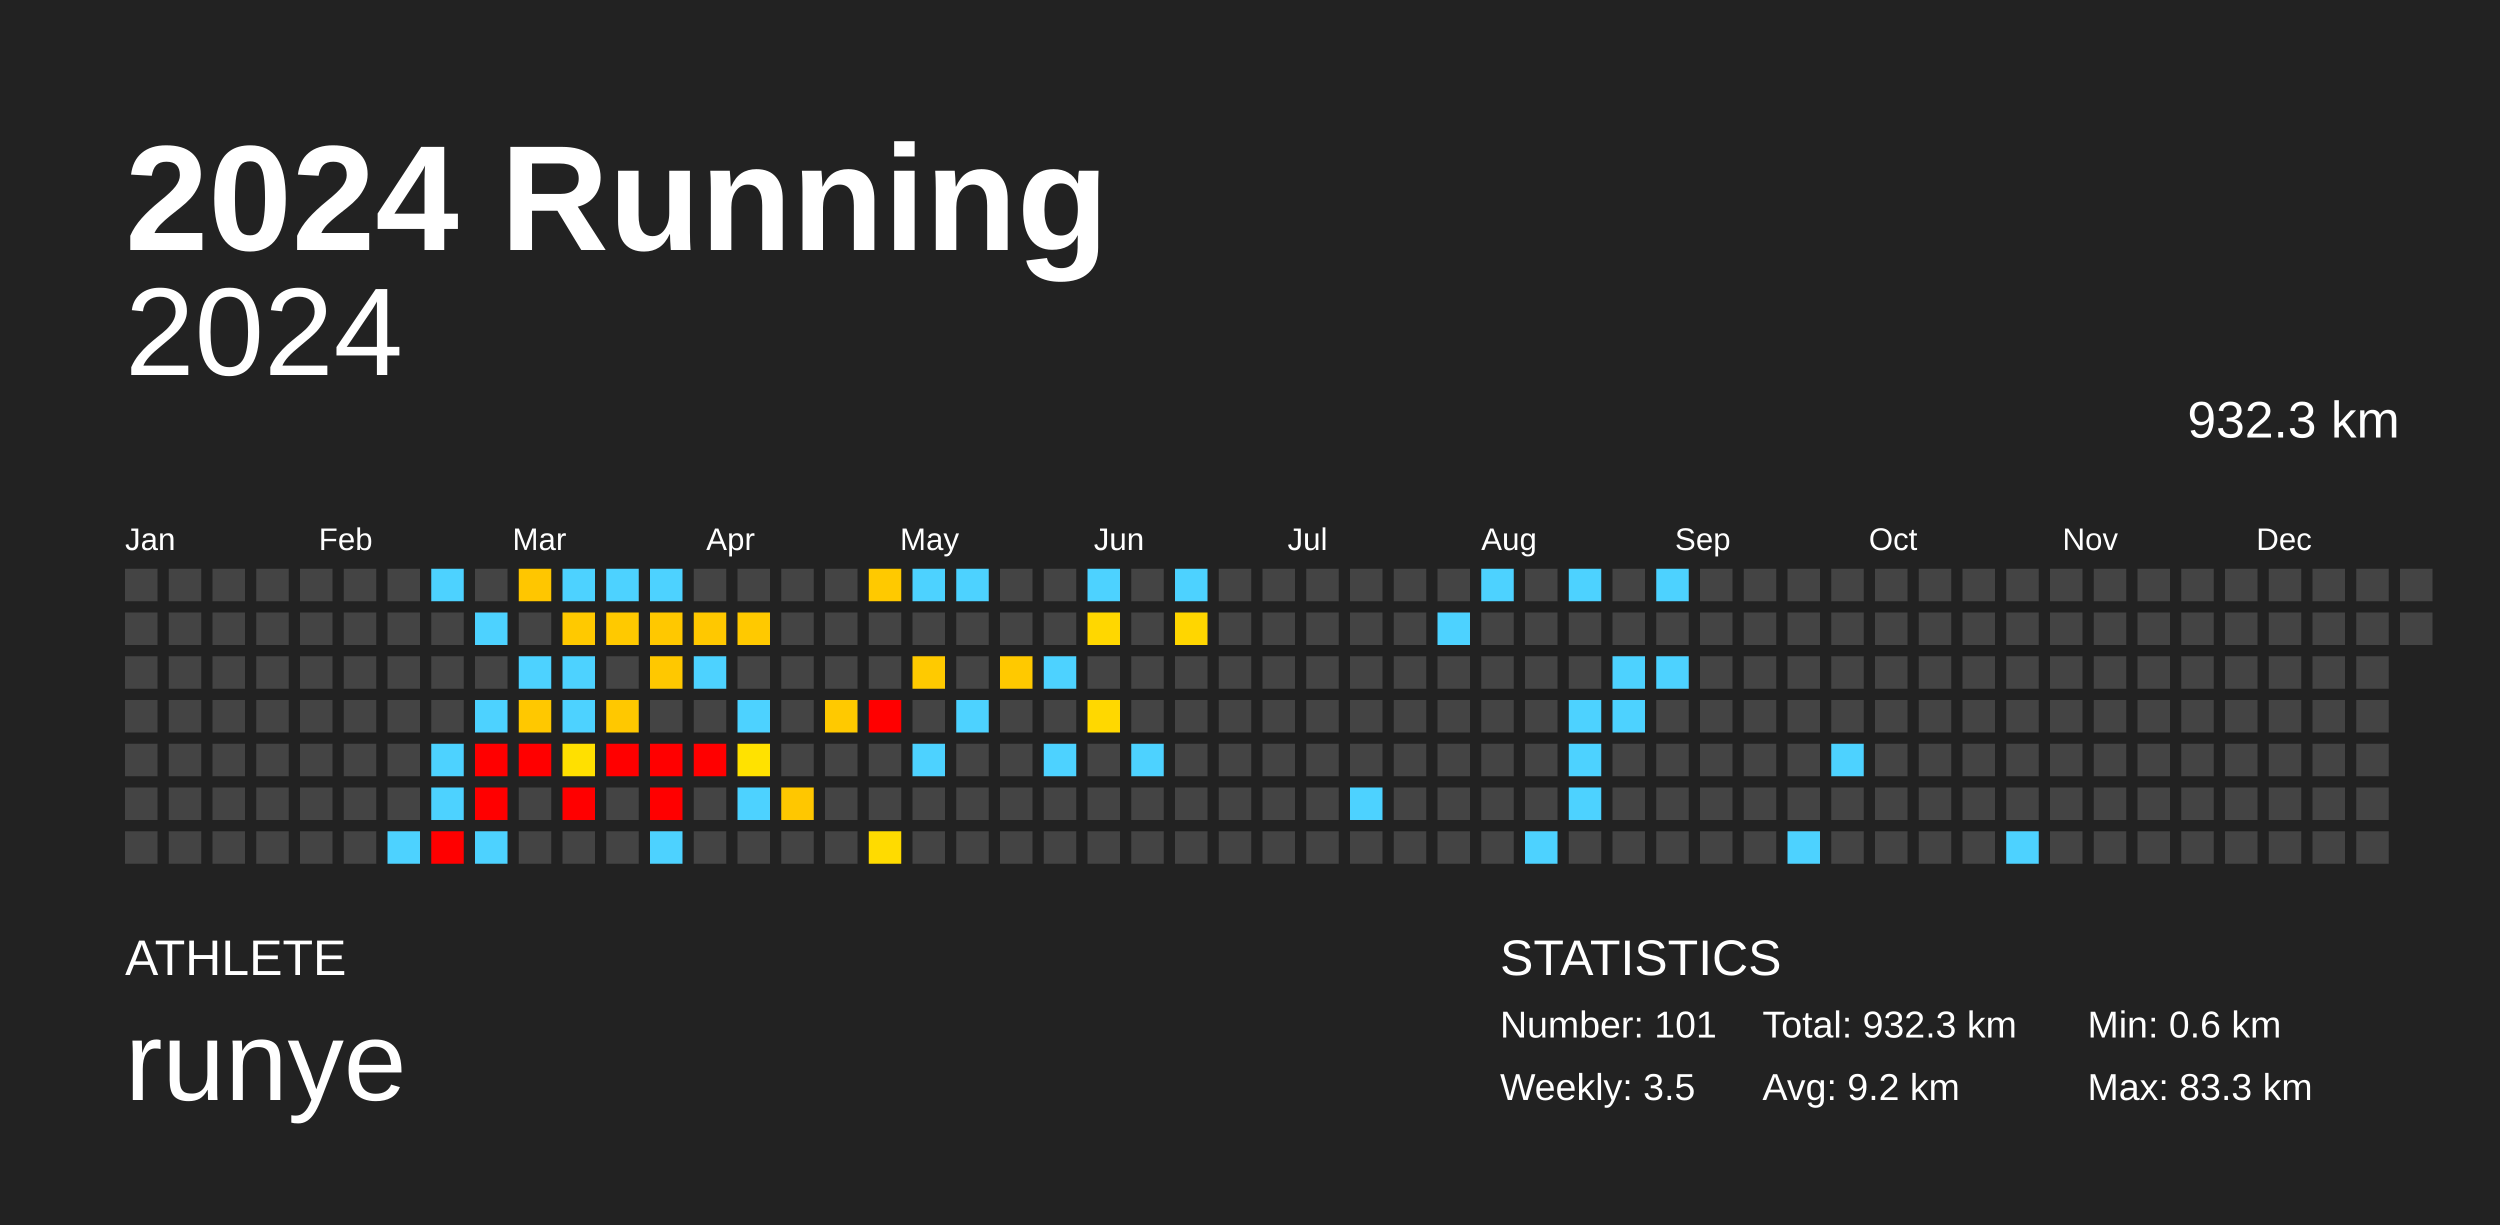
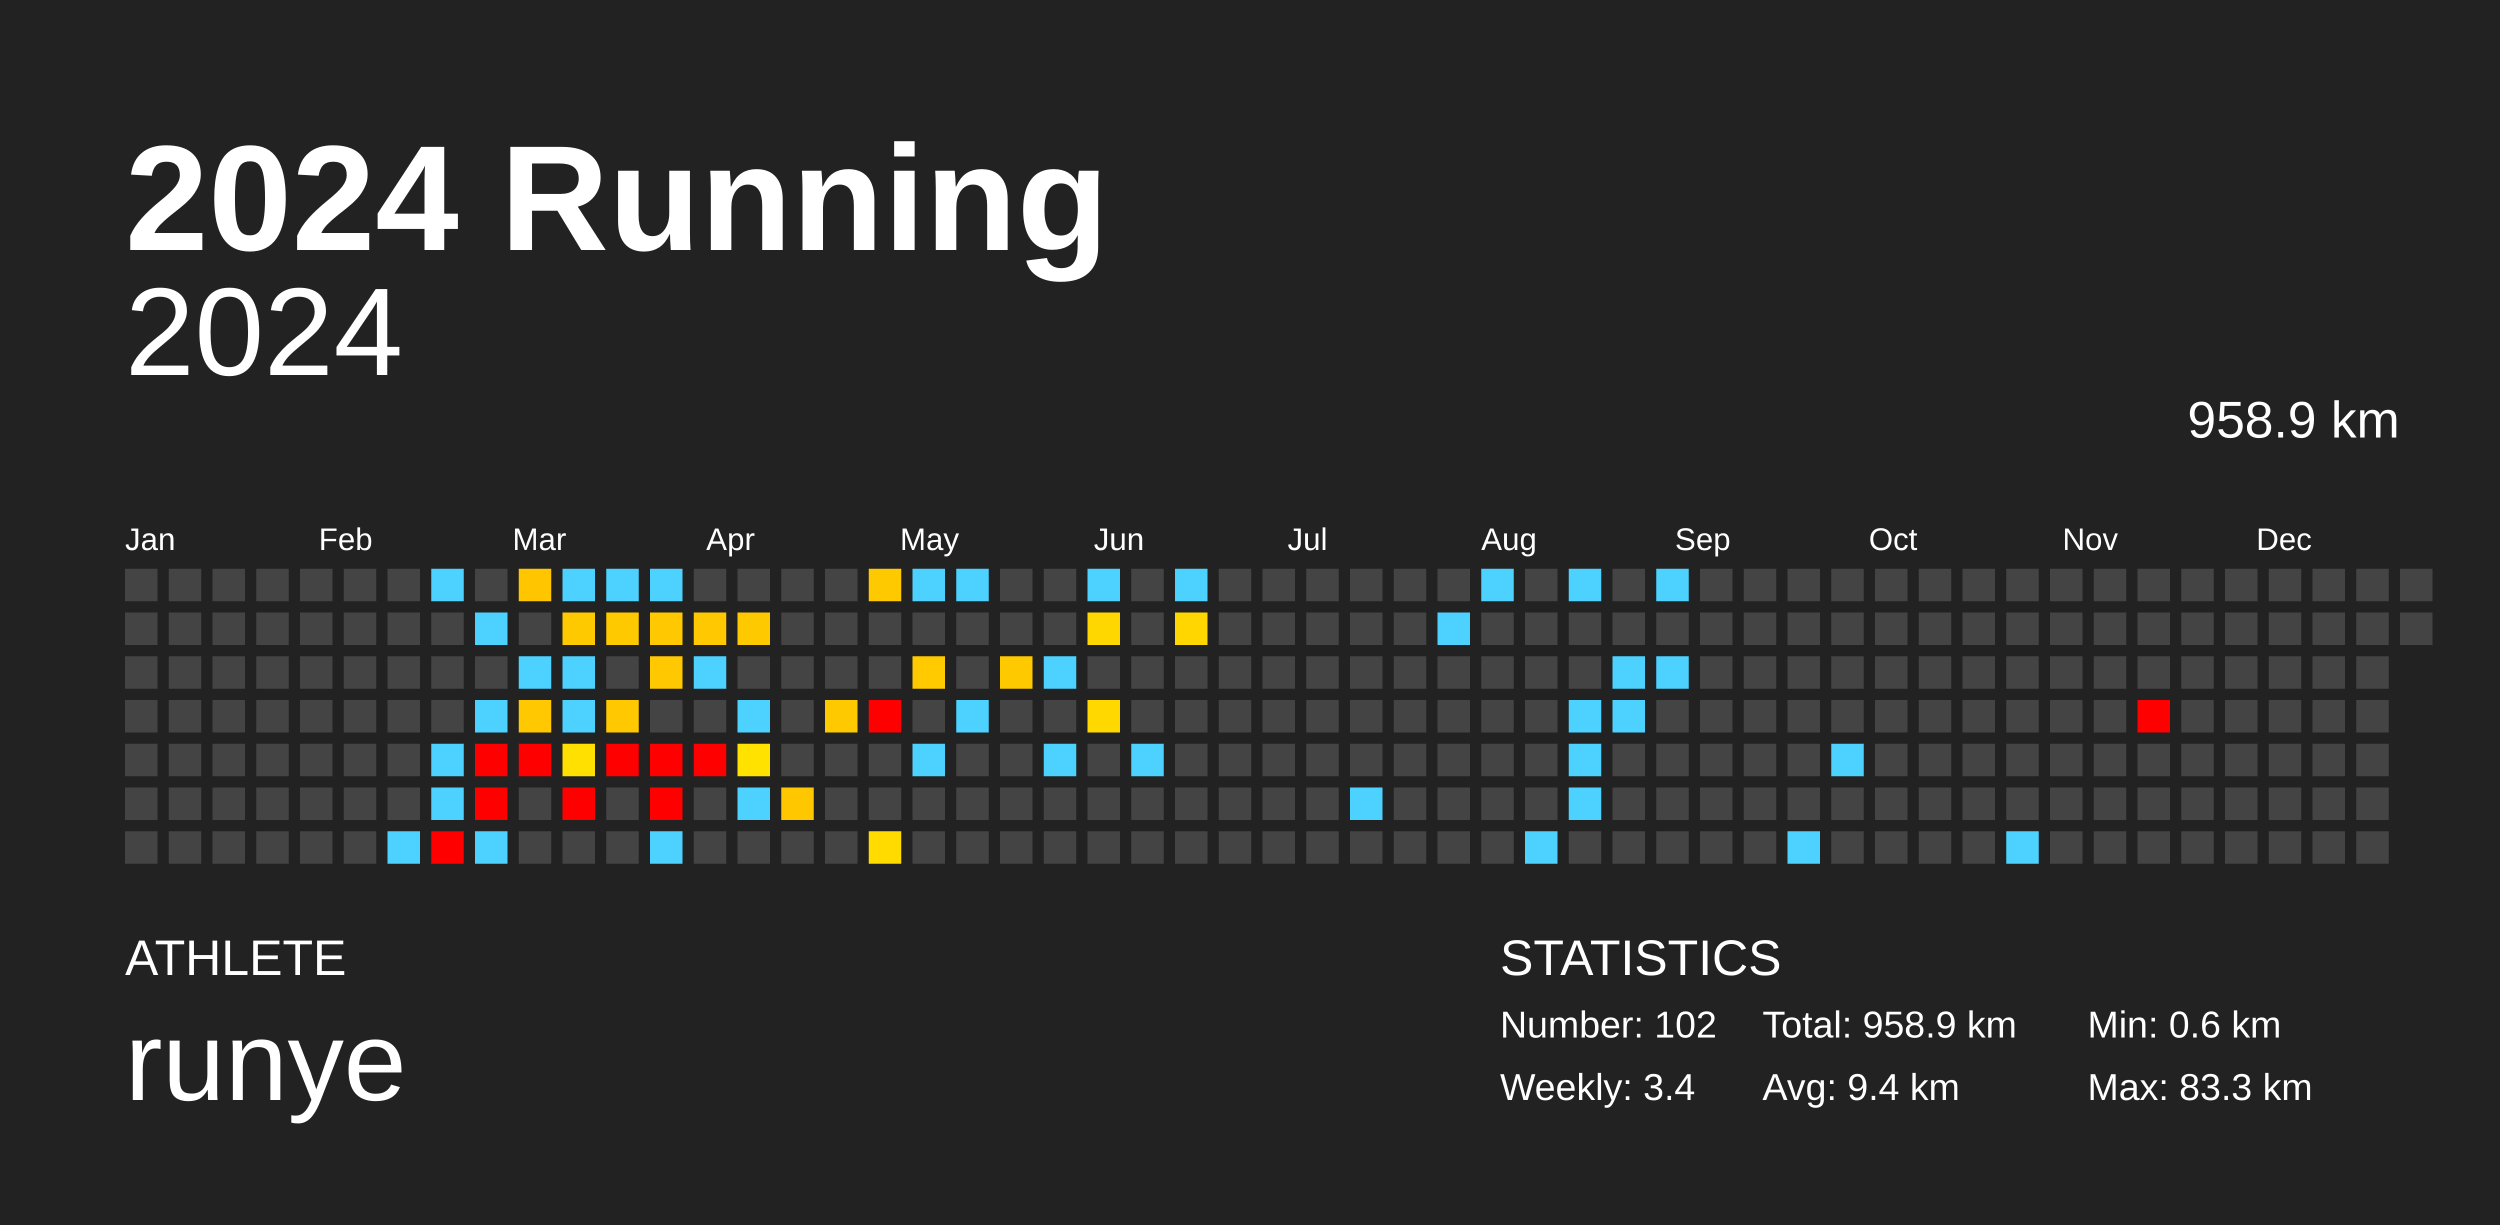
<svg xmlns="http://www.w3.org/2000/svg" baseProfile="full" height="98mm" version="1.1" viewBox="0,0,200,98" width="200mm">
  <defs />
  <rect fill="#222222" height="98" width="200" x="0" y="0" />
  <text fill="#FFFFFF" style="font-size:12px; font-family:Arial; font-weight:bold;" x="10" y="20">2024 Running</text>
  <text fill="#FFFFFF" style="font-size:4px; font-family:Arial" x="10" y="78">ATHLETE</text>
  <text fill="#FFFFFF" style="font-size:9px; font-family:Arial" x="10" y="88">runye</text>
  <text fill="#FFFFFF" style="font-size:4px; font-family:Arial" x="120" y="78">STATISTICS</text>
-   <text fill="#FFFFFF" style="font-size:3px; font-family:Arial" x="120" y="83">Number: 101</text>
-   <text fill="#FFFFFF" style="font-size:3px; font-family:Arial" x="120" y="88">Weekly: 3.5</text>
-   <text fill="#FFFFFF" style="font-size:3px; font-family:Arial" x="141" y="83">Total: 932.3 km</text>
-   <text fill="#FFFFFF" style="font-size:3px; font-family:Arial" x="141" y="88">Avg: 9.2 km</text>
+   <text fill="#FFFFFF" style="font-size:3px; font-family:Arial" x="120" y="83">Number: 102</text>
+   <text fill="#FFFFFF" style="font-size:3px; font-family:Arial" x="120" y="88">Weekly: 3.4</text>
+   <text fill="#FFFFFF" style="font-size:3px; font-family:Arial" x="141" y="83">Total: 958.9 km</text>
+   <text fill="#FFFFFF" style="font-size:3px; font-family:Arial" x="141" y="88">Avg: 9.4 km</text>
  <text fill="#FFFFFF" style="font-size:3px; font-family:Arial" x="167" y="83">Min: 0.6 km</text>
  <text fill="#FFFFFF" style="font-size:3px; font-family:Arial" x="167" y="88">Max: 83.3 km</text>
  <text alignment-baseline="hanging" fill="#FFFFFF" style="font-size:10.0px; font-family:Arial;" x="10" y="30">2024</text>
-   <text alignment-baseline="hanging" fill="#FFFFFF" style="font-size:4.125px; font-family:Arial;" x="175" y="35">932.3 km</text>
+   <text alignment-baseline="hanging" fill="#FFFFFF" style="font-size:4.125px; font-family:Arial;" x="175" y="35">958.9 km</text>
  <text fill="#FFFFFF" style="font-size:2.5px; font-family:Arial" x="10.0" y="44">Jan</text>
  <text fill="#FFFFFF" style="font-size:2.5px; font-family:Arial" x="25.5" y="44">Feb</text>
  <text fill="#FFFFFF" style="font-size:2.5px; font-family:Arial" x="41.0" y="44">Mar</text>
  <text fill="#FFFFFF" style="font-size:2.5px; font-family:Arial" x="56.5" y="44">Apr</text>
  <text fill="#FFFFFF" style="font-size:2.5px; font-family:Arial" x="72.0" y="44">May</text>
  <text fill="#FFFFFF" style="font-size:2.5px; font-family:Arial" x="87.5" y="44">Jun</text>
  <text fill="#FFFFFF" style="font-size:2.5px; font-family:Arial" x="103.0" y="44">Jul</text>
  <text fill="#FFFFFF" style="font-size:2.5px; font-family:Arial" x="118.5" y="44">Aug</text>
  <text fill="#FFFFFF" style="font-size:2.5px; font-family:Arial" x="134.0" y="44">Sep</text>
  <text fill="#FFFFFF" style="font-size:2.5px; font-family:Arial" x="149.5" y="44">Oct</text>
  <text fill="#FFFFFF" style="font-size:2.5px; font-family:Arial" x="165.0" y="44">Nov</text>
  <text fill="#FFFFFF" style="font-size:2.5px; font-family:Arial" x="180.5" y="44">Dec</text>
  <rect fill="#444444" height="2.6" width="2.6" x="10.0" y="45.5" />
  <rect fill="#444444" height="2.6" width="2.6" x="10.0" y="49.0" />
  <rect fill="#444444" height="2.6" width="2.6" x="10.0" y="52.5" />
  <rect fill="#444444" height="2.6" width="2.6" x="10.0" y="56.0" />
  <rect fill="#444444" height="2.6" width="2.6" x="10.0" y="59.5" />
  <rect fill="#444444" height="2.6" width="2.6" x="10.0" y="63.0" />
  <rect fill="#444444" height="2.6" width="2.6" x="10.0" y="66.5" />
  <rect fill="#444444" height="2.6" width="2.6" x="13.5" y="45.5" />
  <rect fill="#444444" height="2.6" width="2.6" x="13.5" y="49.0" />
  <rect fill="#444444" height="2.6" width="2.6" x="13.5" y="52.5" />
  <rect fill="#444444" height="2.6" width="2.6" x="13.5" y="56.0" />
  <rect fill="#444444" height="2.6" width="2.6" x="13.5" y="59.5" />
  <rect fill="#444444" height="2.6" width="2.6" x="13.5" y="63.0" />
  <rect fill="#444444" height="2.6" width="2.6" x="13.5" y="66.5" />
  <rect fill="#444444" height="2.6" width="2.6" x="17.0" y="45.5" />
  <rect fill="#444444" height="2.6" width="2.6" x="17.0" y="49.0" />
  <rect fill="#444444" height="2.6" width="2.6" x="17.0" y="52.5" />
  <rect fill="#444444" height="2.6" width="2.6" x="17.0" y="56.0" />
  <rect fill="#444444" height="2.6" width="2.6" x="17.0" y="59.5" />
  <rect fill="#444444" height="2.6" width="2.6" x="17.0" y="63.0" />
  <rect fill="#444444" height="2.6" width="2.6" x="17.0" y="66.5" />
  <rect fill="#444444" height="2.6" width="2.6" x="20.5" y="45.5" />
  <rect fill="#444444" height="2.6" width="2.6" x="20.5" y="49.0" />
  <rect fill="#444444" height="2.6" width="2.6" x="20.5" y="52.5" />
  <rect fill="#444444" height="2.6" width="2.6" x="20.5" y="56.0" />
  <rect fill="#444444" height="2.6" width="2.6" x="20.5" y="59.5" />
  <rect fill="#444444" height="2.6" width="2.6" x="20.5" y="63.0" />
  <rect fill="#444444" height="2.6" width="2.6" x="20.5" y="66.5" />
  <rect fill="#444444" height="2.6" width="2.6" x="24.0" y="45.5" />
  <rect fill="#444444" height="2.6" width="2.6" x="24.0" y="49.0" />
  <rect fill="#444444" height="2.6" width="2.6" x="24.0" y="52.5" />
  <rect fill="#444444" height="2.6" width="2.6" x="24.0" y="56.0" />
  <rect fill="#444444" height="2.6" width="2.6" x="24.0" y="59.5" />
  <rect fill="#444444" height="2.6" width="2.6" x="24.0" y="63.0" />
  <rect fill="#444444" height="2.6" width="2.6" x="24.0" y="66.5" />
  <rect fill="#444444" height="2.6" width="2.6" x="27.5" y="45.5" />
  <rect fill="#444444" height="2.6" width="2.6" x="27.5" y="49.0" />
  <rect fill="#444444" height="2.6" width="2.6" x="27.5" y="52.5" />
  <rect fill="#444444" height="2.6" width="2.6" x="27.5" y="56.0" />
  <rect fill="#444444" height="2.6" width="2.6" x="27.5" y="59.5" />
  <rect fill="#444444" height="2.6" width="2.6" x="27.5" y="63.0" />
  <rect fill="#444444" height="2.6" width="2.6" x="27.5" y="66.5" />
  <rect fill="#444444" height="2.6" width="2.6" x="31.0" y="45.5" />
  <rect fill="#444444" height="2.6" width="2.6" x="31.0" y="49.0" />
  <rect fill="#444444" height="2.6" width="2.6" x="31.0" y="52.5" />
  <rect fill="#444444" height="2.6" width="2.6" x="31.0" y="56.0" />
  <rect fill="#444444" height="2.6" width="2.6" x="31.0" y="59.5" />
  <rect fill="#444444" height="2.6" width="2.6" x="31.0" y="63.0" />
  <rect fill="#4dd2ff" height="2.6" width="2.6" x="31.0" y="66.5" />
  <rect fill="#4dd2ff" height="2.6" width="2.6" x="34.5" y="45.5" />
  <rect fill="#444444" height="2.6" width="2.6" x="34.5" y="49.0" />
  <rect fill="#444444" height="2.6" width="2.6" x="34.5" y="52.5" />
  <rect fill="#444444" height="2.6" width="2.6" x="34.5" y="56.0" />
  <rect fill="#4dd2ff" height="2.6" width="2.6" x="34.5" y="59.5" />
  <rect fill="#4dd2ff" height="2.6" width="2.6" x="34.5" y="63.0" />
  <rect fill="red" height="2.6" width="2.6" x="34.5" y="66.5" />
  <rect fill="#444444" height="2.6" width="2.6" x="38.0" y="45.5" />
  <rect fill="#4dd2ff" height="2.6" width="2.6" x="38.0" y="49.0" />
  <rect fill="#444444" height="2.6" width="2.6" x="38.0" y="52.5" />
  <rect fill="#4dd2ff" height="2.6" width="2.6" x="38.0" y="56.0" />
  <rect fill="red" height="2.6" width="2.6" x="38.0" y="59.5" />
  <rect fill="red" height="2.6" width="2.6" x="38.0" y="63.0" />
  <rect fill="#4dd2ff" height="2.6" width="2.6" x="38.0" y="66.5" />
  <rect fill="#ffc600" height="2.6" width="2.6" x="41.5" y="45.5" />
  <rect fill="#444444" height="2.6" width="2.6" x="41.5" y="49.0" />
  <rect fill="#4dd2ff" height="2.6" width="2.6" x="41.5" y="52.5" />
  <rect fill="#ffc800" height="2.6" width="2.6" x="41.5" y="56.0" />
  <rect fill="red" height="2.6" width="2.6" x="41.5" y="59.5" />
  <rect fill="#444444" height="2.6" width="2.6" x="41.5" y="63.0" />
  <rect fill="#444444" height="2.6" width="2.6" x="41.5" y="66.5" />
  <rect fill="#4dd2ff" height="2.6" width="2.6" x="45.0" y="45.5" />
  <rect fill="#ffc900" height="2.6" width="2.6" x="45.0" y="49.0" />
  <rect fill="#4dd2ff" height="2.6" width="2.6" x="45.0" y="52.5" />
  <rect fill="#4dd2ff" height="2.6" width="2.6" x="45.0" y="56.0" />
  <rect fill="#ffe000" height="2.6" width="2.6" x="45.0" y="59.5" />
  <rect fill="red" height="2.6" width="2.6" x="45.0" y="63.0" />
  <rect fill="#444444" height="2.6" width="2.6" x="45.0" y="66.5" />
  <rect fill="#4dd2ff" height="2.6" width="2.6" x="48.5" y="45.5" />
  <rect fill="#ffc900" height="2.6" width="2.6" x="48.5" y="49.0" />
  <rect fill="#444444" height="2.6" width="2.6" x="48.5" y="52.5" />
  <rect fill="#ffc800" height="2.6" width="2.6" x="48.5" y="56.0" />
  <rect fill="red" height="2.6" width="2.6" x="48.5" y="59.5" />
  <rect fill="#444444" height="2.6" width="2.6" x="48.5" y="63.0" />
  <rect fill="#444444" height="2.6" width="2.6" x="48.5" y="66.5" />
  <rect fill="#4dd2ff" height="2.6" width="2.6" x="52.0" y="45.5" />
  <rect fill="#ffc800" height="2.6" width="2.6" x="52.0" y="49.0" />
  <rect fill="#ffc800" height="2.6" width="2.6" x="52.0" y="52.5" />
  <rect fill="#444444" height="2.6" width="2.6" x="52.0" y="56.0" />
  <rect fill="red" height="2.6" width="2.6" x="52.0" y="59.5" />
  <rect fill="red" height="2.6" width="2.6" x="52.0" y="63.0" />
  <rect fill="#4dd2ff" height="2.6" width="2.6" x="52.0" y="66.5" />
  <rect fill="#444444" height="2.6" width="2.6" x="55.5" y="45.5" />
  <rect fill="#ffc800" height="2.6" width="2.6" x="55.5" y="49.0" />
  <rect fill="#4dd2ff" height="2.6" width="2.6" x="55.5" y="52.5" />
  <rect fill="#444444" height="2.6" width="2.6" x="55.5" y="56.0" />
  <rect fill="red" height="2.6" width="2.6" x="55.5" y="59.5" />
  <rect fill="#444444" height="2.6" width="2.6" x="55.5" y="63.0" />
  <rect fill="#444444" height="2.6" width="2.6" x="55.5" y="66.5" />
  <rect fill="#444444" height="2.6" width="2.6" x="59.0" y="45.5" />
  <rect fill="#ffc900" height="2.6" width="2.6" x="59.0" y="49.0" />
  <rect fill="#444444" height="2.6" width="2.6" x="59.0" y="52.5" />
  <rect fill="#4dd2ff" height="2.6" width="2.6" x="59.0" y="56.0" />
  <rect fill="#ffe200" height="2.6" width="2.6" x="59.0" y="59.5" />
  <rect fill="#4dd2ff" height="2.6" width="2.6" x="59.0" y="63.0" />
  <rect fill="#444444" height="2.6" width="2.6" x="59.0" y="66.5" />
  <rect fill="#444444" height="2.6" width="2.6" x="62.5" y="45.5" />
  <rect fill="#444444" height="2.6" width="2.6" x="62.5" y="49.0" />
  <rect fill="#444444" height="2.6" width="2.6" x="62.5" y="52.5" />
  <rect fill="#444444" height="2.6" width="2.6" x="62.5" y="56.0" />
  <rect fill="#444444" height="2.6" width="2.6" x="62.5" y="59.5" />
  <rect fill="#ffc700" height="2.6" width="2.6" x="62.5" y="63.0" />
  <rect fill="#444444" height="2.6" width="2.6" x="62.5" y="66.5" />
  <rect fill="#444444" height="2.6" width="2.6" x="66.0" y="45.5" />
  <rect fill="#444444" height="2.6" width="2.6" x="66.0" y="49.0" />
  <rect fill="#444444" height="2.6" width="2.6" x="66.0" y="52.5" />
  <rect fill="#ffc900" height="2.6" width="2.6" x="66.0" y="56.0" />
  <rect fill="#444444" height="2.6" width="2.6" x="66.0" y="59.5" />
  <rect fill="#444444" height="2.6" width="2.6" x="66.0" y="63.0" />
  <rect fill="#444444" height="2.6" width="2.6" x="66.0" y="66.5" />
  <rect fill="#ffc900" height="2.6" width="2.6" x="69.5" y="45.5" />
  <rect fill="#444444" height="2.6" width="2.6" x="69.5" y="49.0" />
  <rect fill="#444444" height="2.6" width="2.6" x="69.5" y="52.5" />
  <rect fill="red" height="2.6" width="2.6" x="69.5" y="56.0" />
  <rect fill="#444444" height="2.6" width="2.6" x="69.5" y="59.5" />
  <rect fill="#444444" height="2.6" width="2.6" x="69.5" y="63.0" />
  <rect fill="#ffdb00" height="2.6" width="2.6" x="69.5" y="66.5" />
  <rect fill="#4dd2ff" height="2.6" width="2.6" x="73.0" y="45.5" />
  <rect fill="#444444" height="2.6" width="2.6" x="73.0" y="49.0" />
  <rect fill="#ffca00" height="2.6" width="2.6" x="73.0" y="52.5" />
  <rect fill="#444444" height="2.6" width="2.6" x="73.0" y="56.0" />
  <rect fill="#4dd2ff" height="2.6" width="2.6" x="73.0" y="59.5" />
  <rect fill="#444444" height="2.6" width="2.6" x="73.0" y="63.0" />
  <rect fill="#444444" height="2.6" width="2.6" x="73.0" y="66.5" />
  <rect fill="#4dd2ff" height="2.6" width="2.6" x="76.5" y="45.5" />
  <rect fill="#444444" height="2.6" width="2.6" x="76.5" y="49.0" />
  <rect fill="#444444" height="2.6" width="2.6" x="76.5" y="52.5" />
  <rect fill="#4dd2ff" height="2.6" width="2.6" x="76.5" y="56.0" />
  <rect fill="#444444" height="2.6" width="2.6" x="76.5" y="59.5" />
  <rect fill="#444444" height="2.6" width="2.6" x="76.5" y="63.0" />
  <rect fill="#444444" height="2.6" width="2.6" x="76.5" y="66.5" />
  <rect fill="#444444" height="2.6" width="2.6" x="80.0" y="45.5" />
  <rect fill="#444444" height="2.6" width="2.6" x="80.0" y="49.0" />
  <rect fill="#ffc900" height="2.6" width="2.6" x="80.0" y="52.5" />
  <rect fill="#444444" height="2.6" width="2.6" x="80.0" y="56.0" />
  <rect fill="#444444" height="2.6" width="2.6" x="80.0" y="59.5" />
  <rect fill="#444444" height="2.6" width="2.6" x="80.0" y="63.0" />
  <rect fill="#444444" height="2.6" width="2.6" x="80.0" y="66.5" />
  <rect fill="#444444" height="2.6" width="2.6" x="83.5" y="45.5" />
  <rect fill="#444444" height="2.6" width="2.6" x="83.5" y="49.0" />
  <rect fill="#4dd2ff" height="2.6" width="2.6" x="83.5" y="52.5" />
  <rect fill="#444444" height="2.6" width="2.6" x="83.5" y="56.0" />
  <rect fill="#4dd2ff" height="2.6" width="2.6" x="83.5" y="59.5" />
  <rect fill="#444444" height="2.6" width="2.6" x="83.5" y="63.0" />
  <rect fill="#444444" height="2.6" width="2.6" x="83.5" y="66.5" />
  <rect fill="#4dd2ff" height="2.6" width="2.6" x="87.0" y="45.5" />
  <rect fill="#ffd700" height="2.6" width="2.6" x="87.0" y="49.0" />
  <rect fill="#444444" height="2.6" width="2.6" x="87.0" y="52.5" />
  <rect fill="#ffd800" height="2.6" width="2.6" x="87.0" y="56.0" />
  <rect fill="#444444" height="2.6" width="2.6" x="87.0" y="59.5" />
  <rect fill="#444444" height="2.6" width="2.6" x="87.0" y="63.0" />
  <rect fill="#444444" height="2.6" width="2.6" x="87.0" y="66.5" />
  <rect fill="#444444" height="2.6" width="2.6" x="90.5" y="45.5" />
  <rect fill="#444444" height="2.6" width="2.6" x="90.5" y="49.0" />
  <rect fill="#444444" height="2.6" width="2.6" x="90.5" y="52.5" />
  <rect fill="#444444" height="2.6" width="2.6" x="90.5" y="56.0" />
  <rect fill="#4dd2ff" height="2.6" width="2.6" x="90.5" y="59.5" />
  <rect fill="#444444" height="2.6" width="2.6" x="90.5" y="63.0" />
  <rect fill="#444444" height="2.6" width="2.6" x="90.5" y="66.5" />
  <rect fill="#4dd2ff" height="2.6" width="2.6" x="94.0" y="45.5" />
  <rect fill="#ffd600" height="2.6" width="2.6" x="94.0" y="49.0" />
  <rect fill="#444444" height="2.6" width="2.6" x="94.0" y="52.5" />
  <rect fill="#444444" height="2.6" width="2.6" x="94.0" y="56.0" />
  <rect fill="#444444" height="2.6" width="2.6" x="94.0" y="59.5" />
  <rect fill="#444444" height="2.6" width="2.6" x="94.0" y="63.0" />
  <rect fill="#444444" height="2.6" width="2.6" x="94.0" y="66.5" />
  <rect fill="#444444" height="2.6" width="2.6" x="97.5" y="45.5" />
  <rect fill="#444444" height="2.6" width="2.6" x="97.5" y="49.0" />
  <rect fill="#444444" height="2.6" width="2.6" x="97.5" y="52.5" />
  <rect fill="#444444" height="2.6" width="2.6" x="97.5" y="56.0" />
  <rect fill="#444444" height="2.6" width="2.6" x="97.5" y="59.5" />
  <rect fill="#444444" height="2.6" width="2.6" x="97.5" y="63.0" />
  <rect fill="#444444" height="2.6" width="2.6" x="97.5" y="66.5" />
  <rect fill="#444444" height="2.6" width="2.6" x="101.0" y="45.5" />
  <rect fill="#444444" height="2.6" width="2.6" x="101.0" y="49.0" />
  <rect fill="#444444" height="2.6" width="2.6" x="101.0" y="52.5" />
  <rect fill="#444444" height="2.6" width="2.6" x="101.0" y="56.0" />
  <rect fill="#444444" height="2.6" width="2.6" x="101.0" y="59.5" />
  <rect fill="#444444" height="2.6" width="2.6" x="101.0" y="63.0" />
  <rect fill="#444444" height="2.6" width="2.6" x="101.0" y="66.5" />
  <rect fill="#444444" height="2.6" width="2.6" x="104.5" y="45.5" />
  <rect fill="#444444" height="2.6" width="2.6" x="104.5" y="49.0" />
  <rect fill="#444444" height="2.6" width="2.6" x="104.5" y="52.5" />
  <rect fill="#444444" height="2.6" width="2.6" x="104.5" y="56.0" />
  <rect fill="#444444" height="2.6" width="2.6" x="104.5" y="59.5" />
  <rect fill="#444444" height="2.6" width="2.6" x="104.5" y="63.0" />
  <rect fill="#444444" height="2.6" width="2.6" x="104.5" y="66.5" />
  <rect fill="#444444" height="2.6" width="2.6" x="108.0" y="45.5" />
  <rect fill="#444444" height="2.6" width="2.6" x="108.0" y="49.0" />
  <rect fill="#444444" height="2.6" width="2.6" x="108.0" y="52.5" />
  <rect fill="#444444" height="2.6" width="2.6" x="108.0" y="56.0" />
  <rect fill="#444444" height="2.6" width="2.6" x="108.0" y="59.5" />
  <rect fill="#4dd2ff" height="2.6" width="2.6" x="108.0" y="63.0" />
  <rect fill="#444444" height="2.6" width="2.6" x="108.0" y="66.5" />
  <rect fill="#444444" height="2.6" width="2.6" x="111.5" y="45.5" />
  <rect fill="#444444" height="2.6" width="2.6" x="111.5" y="49.0" />
  <rect fill="#444444" height="2.6" width="2.6" x="111.5" y="52.5" />
  <rect fill="#444444" height="2.6" width="2.6" x="111.5" y="56.0" />
  <rect fill="#444444" height="2.6" width="2.6" x="111.5" y="59.5" />
  <rect fill="#444444" height="2.6" width="2.6" x="111.5" y="63.0" />
  <rect fill="#444444" height="2.6" width="2.6" x="111.5" y="66.5" />
  <rect fill="#444444" height="2.6" width="2.6" x="115.0" y="45.5" />
  <rect fill="#4dd2ff" height="2.6" width="2.6" x="115.0" y="49.0" />
  <rect fill="#444444" height="2.6" width="2.6" x="115.0" y="52.5" />
  <rect fill="#444444" height="2.6" width="2.6" x="115.0" y="56.0" />
  <rect fill="#444444" height="2.6" width="2.6" x="115.0" y="59.5" />
  <rect fill="#444444" height="2.6" width="2.6" x="115.0" y="63.0" />
  <rect fill="#444444" height="2.6" width="2.6" x="115.0" y="66.5" />
  <rect fill="#4dd2ff" height="2.6" width="2.6" x="118.5" y="45.5" />
  <rect fill="#444444" height="2.6" width="2.6" x="118.5" y="49.0" />
  <rect fill="#444444" height="2.6" width="2.6" x="118.5" y="52.5" />
  <rect fill="#444444" height="2.6" width="2.6" x="118.5" y="56.0" />
  <rect fill="#444444" height="2.6" width="2.6" x="118.5" y="59.5" />
  <rect fill="#444444" height="2.6" width="2.6" x="118.5" y="63.0" />
  <rect fill="#444444" height="2.6" width="2.6" x="118.5" y="66.5" />
  <rect fill="#444444" height="2.6" width="2.6" x="122.0" y="45.5" />
  <rect fill="#444444" height="2.6" width="2.6" x="122.0" y="49.0" />
  <rect fill="#444444" height="2.6" width="2.6" x="122.0" y="52.5" />
  <rect fill="#444444" height="2.6" width="2.6" x="122.0" y="56.0" />
  <rect fill="#444444" height="2.6" width="2.6" x="122.0" y="59.5" />
  <rect fill="#444444" height="2.6" width="2.6" x="122.0" y="63.0" />
  <rect fill="#4dd2ff" height="2.6" width="2.6" x="122.0" y="66.5" />
  <rect fill="#4dd2ff" height="2.6" width="2.6" x="125.5" y="45.5" />
  <rect fill="#444444" height="2.6" width="2.6" x="125.5" y="49.0" />
  <rect fill="#444444" height="2.6" width="2.6" x="125.5" y="52.5" />
  <rect fill="#4dd2ff" height="2.6" width="2.6" x="125.5" y="56.0" />
  <rect fill="#4dd2ff" height="2.6" width="2.6" x="125.5" y="59.5" />
  <rect fill="#4dd2ff" height="2.6" width="2.6" x="125.5" y="63.0" />
  <rect fill="#444444" height="2.6" width="2.6" x="125.5" y="66.5" />
  <rect fill="#444444" height="2.6" width="2.6" x="129.0" y="45.5" />
  <rect fill="#444444" height="2.6" width="2.6" x="129.0" y="49.0" />
  <rect fill="#4dd2ff" height="2.6" width="2.6" x="129.0" y="52.5" />
  <rect fill="#4dd2ff" height="2.6" width="2.6" x="129.0" y="56.0" />
  <rect fill="#444444" height="2.6" width="2.6" x="129.0" y="59.5" />
  <rect fill="#444444" height="2.6" width="2.6" x="129.0" y="63.0" />
  <rect fill="#444444" height="2.6" width="2.6" x="129.0" y="66.5" />
  <rect fill="#4dd2ff" height="2.6" width="2.6" x="132.5" y="45.5" />
  <rect fill="#444444" height="2.6" width="2.6" x="132.5" y="49.0" />
  <rect fill="#4dd2ff" height="2.6" width="2.6" x="132.5" y="52.5" />
  <rect fill="#444444" height="2.6" width="2.6" x="132.5" y="56.0" />
  <rect fill="#444444" height="2.6" width="2.6" x="132.5" y="59.5" />
  <rect fill="#444444" height="2.6" width="2.6" x="132.5" y="63.0" />
  <rect fill="#444444" height="2.6" width="2.6" x="132.5" y="66.5" />
  <rect fill="#444444" height="2.6" width="2.6" x="136.0" y="45.5" />
  <rect fill="#444444" height="2.6" width="2.6" x="136.0" y="49.0" />
  <rect fill="#444444" height="2.6" width="2.6" x="136.0" y="52.5" />
  <rect fill="#444444" height="2.6" width="2.6" x="136.0" y="56.0" />
  <rect fill="#444444" height="2.6" width="2.6" x="136.0" y="59.5" />
  <rect fill="#444444" height="2.6" width="2.6" x="136.0" y="63.0" />
  <rect fill="#444444" height="2.6" width="2.6" x="136.0" y="66.5" />
  <rect fill="#444444" height="2.6" width="2.6" x="139.5" y="45.5" />
  <rect fill="#444444" height="2.6" width="2.6" x="139.5" y="49.0" />
  <rect fill="#444444" height="2.6" width="2.6" x="139.5" y="52.5" />
  <rect fill="#444444" height="2.6" width="2.6" x="139.5" y="56.0" />
  <rect fill="#444444" height="2.6" width="2.6" x="139.5" y="59.5" />
  <rect fill="#444444" height="2.6" width="2.6" x="139.5" y="63.0" />
  <rect fill="#444444" height="2.6" width="2.6" x="139.5" y="66.5" />
  <rect fill="#444444" height="2.6" width="2.6" x="143.0" y="45.5" />
  <rect fill="#444444" height="2.6" width="2.6" x="143.0" y="49.0" />
  <rect fill="#444444" height="2.6" width="2.6" x="143.0" y="52.5" />
  <rect fill="#444444" height="2.6" width="2.6" x="143.0" y="56.0" />
  <rect fill="#444444" height="2.6" width="2.6" x="143.0" y="59.5" />
  <rect fill="#444444" height="2.6" width="2.6" x="143.0" y="63.0" />
  <rect fill="#4dd2ff" height="2.6" width="2.6" x="143.0" y="66.5" />
  <rect fill="#444444" height="2.6" width="2.6" x="146.5" y="45.5" />
  <rect fill="#444444" height="2.6" width="2.6" x="146.5" y="49.0" />
  <rect fill="#444444" height="2.6" width="2.6" x="146.5" y="52.5" />
  <rect fill="#444444" height="2.6" width="2.6" x="146.5" y="56.0" />
  <rect fill="#4dd2ff" height="2.6" width="2.6" x="146.5" y="59.5" />
  <rect fill="#444444" height="2.6" width="2.6" x="146.5" y="63.0" />
  <rect fill="#444444" height="2.6" width="2.6" x="146.5" y="66.5" />
  <rect fill="#444444" height="2.6" width="2.6" x="150.0" y="45.5" />
  <rect fill="#444444" height="2.6" width="2.6" x="150.0" y="49.0" />
  <rect fill="#444444" height="2.6" width="2.6" x="150.0" y="52.5" />
  <rect fill="#444444" height="2.6" width="2.6" x="150.0" y="56.0" />
  <rect fill="#444444" height="2.6" width="2.6" x="150.0" y="59.5" />
  <rect fill="#444444" height="2.6" width="2.6" x="150.0" y="63.0" />
  <rect fill="#444444" height="2.6" width="2.6" x="150.0" y="66.5" />
  <rect fill="#444444" height="2.6" width="2.6" x="153.5" y="45.5" />
  <rect fill="#444444" height="2.6" width="2.6" x="153.5" y="49.0" />
  <rect fill="#444444" height="2.6" width="2.6" x="153.5" y="52.5" />
  <rect fill="#444444" height="2.6" width="2.6" x="153.5" y="56.0" />
  <rect fill="#444444" height="2.6" width="2.6" x="153.5" y="59.5" />
  <rect fill="#444444" height="2.6" width="2.6" x="153.5" y="63.0" />
  <rect fill="#444444" height="2.6" width="2.6" x="153.5" y="66.5" />
  <rect fill="#444444" height="2.6" width="2.6" x="157.0" y="45.5" />
  <rect fill="#444444" height="2.6" width="2.6" x="157.0" y="49.0" />
  <rect fill="#444444" height="2.6" width="2.6" x="157.0" y="52.5" />
  <rect fill="#444444" height="2.6" width="2.6" x="157.0" y="56.0" />
  <rect fill="#444444" height="2.6" width="2.6" x="157.0" y="59.5" />
  <rect fill="#444444" height="2.6" width="2.6" x="157.0" y="63.0" />
  <rect fill="#444444" height="2.6" width="2.6" x="157.0" y="66.5" />
  <rect fill="#444444" height="2.6" width="2.6" x="160.5" y="45.5" />
  <rect fill="#444444" height="2.6" width="2.6" x="160.5" y="49.0" />
  <rect fill="#444444" height="2.6" width="2.6" x="160.5" y="52.5" />
  <rect fill="#444444" height="2.6" width="2.6" x="160.5" y="56.0" />
  <rect fill="#444444" height="2.6" width="2.6" x="160.5" y="59.5" />
  <rect fill="#444444" height="2.6" width="2.6" x="160.5" y="63.0" />
  <rect fill="#4dd2ff" height="2.6" width="2.6" x="160.5" y="66.5" />
  <rect fill="#444444" height="2.6" width="2.6" x="164.0" y="45.5" />
  <rect fill="#444444" height="2.6" width="2.6" x="164.0" y="49.0" />
  <rect fill="#444444" height="2.6" width="2.6" x="164.0" y="52.5" />
  <rect fill="#444444" height="2.6" width="2.6" x="164.0" y="56.0" />
  <rect fill="#444444" height="2.6" width="2.6" x="164.0" y="59.5" />
  <rect fill="#444444" height="2.6" width="2.6" x="164.0" y="63.0" />
  <rect fill="#444444" height="2.6" width="2.6" x="164.0" y="66.5" />
  <rect fill="#444444" height="2.6" width="2.6" x="167.5" y="45.5" />
  <rect fill="#444444" height="2.6" width="2.6" x="167.5" y="49.0" />
  <rect fill="#444444" height="2.6" width="2.6" x="167.5" y="52.5" />
  <rect fill="#444444" height="2.6" width="2.6" x="167.5" y="56.0" />
  <rect fill="#444444" height="2.6" width="2.6" x="167.5" y="59.5" />
  <rect fill="#444444" height="2.6" width="2.6" x="167.5" y="63.0" />
  <rect fill="#444444" height="2.6" width="2.6" x="167.5" y="66.5" />
  <rect fill="#444444" height="2.6" width="2.6" x="171.0" y="45.5" />
  <rect fill="#444444" height="2.6" width="2.6" x="171.0" y="49.0" />
  <rect fill="#444444" height="2.6" width="2.6" x="171.0" y="52.5" />
-   <rect fill="#444444" height="2.6" width="2.6" x="171.0" y="56.0" />
+   <rect fill="red" height="2.6" width="2.6" x="171.0" y="56.0" />
  <rect fill="#444444" height="2.6" width="2.6" x="171.0" y="59.5" />
  <rect fill="#444444" height="2.6" width="2.6" x="171.0" y="63.0" />
  <rect fill="#444444" height="2.6" width="2.6" x="171.0" y="66.5" />
  <rect fill="#444444" height="2.6" width="2.6" x="174.5" y="45.5" />
  <rect fill="#444444" height="2.6" width="2.6" x="174.5" y="49.0" />
  <rect fill="#444444" height="2.6" width="2.6" x="174.5" y="52.5" />
  <rect fill="#444444" height="2.6" width="2.6" x="174.5" y="56.0" />
  <rect fill="#444444" height="2.6" width="2.6" x="174.5" y="59.5" />
  <rect fill="#444444" height="2.6" width="2.6" x="174.5" y="63.0" />
  <rect fill="#444444" height="2.6" width="2.6" x="174.5" y="66.5" />
  <rect fill="#444444" height="2.6" width="2.6" x="178.0" y="45.5" />
  <rect fill="#444444" height="2.6" width="2.6" x="178.0" y="49.0" />
  <rect fill="#444444" height="2.6" width="2.6" x="178.0" y="52.5" />
  <rect fill="#444444" height="2.6" width="2.6" x="178.0" y="56.0" />
  <rect fill="#444444" height="2.6" width="2.6" x="178.0" y="59.5" />
  <rect fill="#444444" height="2.6" width="2.6" x="178.0" y="63.0" />
  <rect fill="#444444" height="2.6" width="2.6" x="178.0" y="66.5" />
  <rect fill="#444444" height="2.6" width="2.6" x="181.5" y="45.5" />
  <rect fill="#444444" height="2.6" width="2.6" x="181.5" y="49.0" />
  <rect fill="#444444" height="2.6" width="2.6" x="181.5" y="52.5" />
  <rect fill="#444444" height="2.6" width="2.6" x="181.5" y="56.0" />
  <rect fill="#444444" height="2.6" width="2.6" x="181.5" y="59.5" />
  <rect fill="#444444" height="2.6" width="2.6" x="181.5" y="63.0" />
  <rect fill="#444444" height="2.6" width="2.6" x="181.5" y="66.5" />
  <rect fill="#444444" height="2.6" width="2.6" x="185.0" y="45.5" />
  <rect fill="#444444" height="2.6" width="2.6" x="185.0" y="49.0" />
  <rect fill="#444444" height="2.6" width="2.6" x="185.0" y="52.5" />
  <rect fill="#444444" height="2.6" width="2.6" x="185.0" y="56.0" />
  <rect fill="#444444" height="2.6" width="2.6" x="185.0" y="59.5" />
  <rect fill="#444444" height="2.6" width="2.6" x="185.0" y="63.0" />
  <rect fill="#444444" height="2.6" width="2.6" x="185.0" y="66.5" />
  <rect fill="#444444" height="2.6" width="2.6" x="188.5" y="45.5" />
  <rect fill="#444444" height="2.6" width="2.6" x="188.5" y="49.0" />
  <rect fill="#444444" height="2.6" width="2.6" x="188.5" y="52.5" />
  <rect fill="#444444" height="2.6" width="2.6" x="188.5" y="56.0" />
  <rect fill="#444444" height="2.6" width="2.6" x="188.5" y="59.5" />
  <rect fill="#444444" height="2.6" width="2.6" x="188.5" y="63.0" />
  <rect fill="#444444" height="2.6" width="2.6" x="188.5" y="66.5" />
  <rect fill="#444444" height="2.6" width="2.6" x="192.0" y="45.5" />
  <rect fill="#444444" height="2.6" width="2.6" x="192.0" y="49.0" />
</svg>
